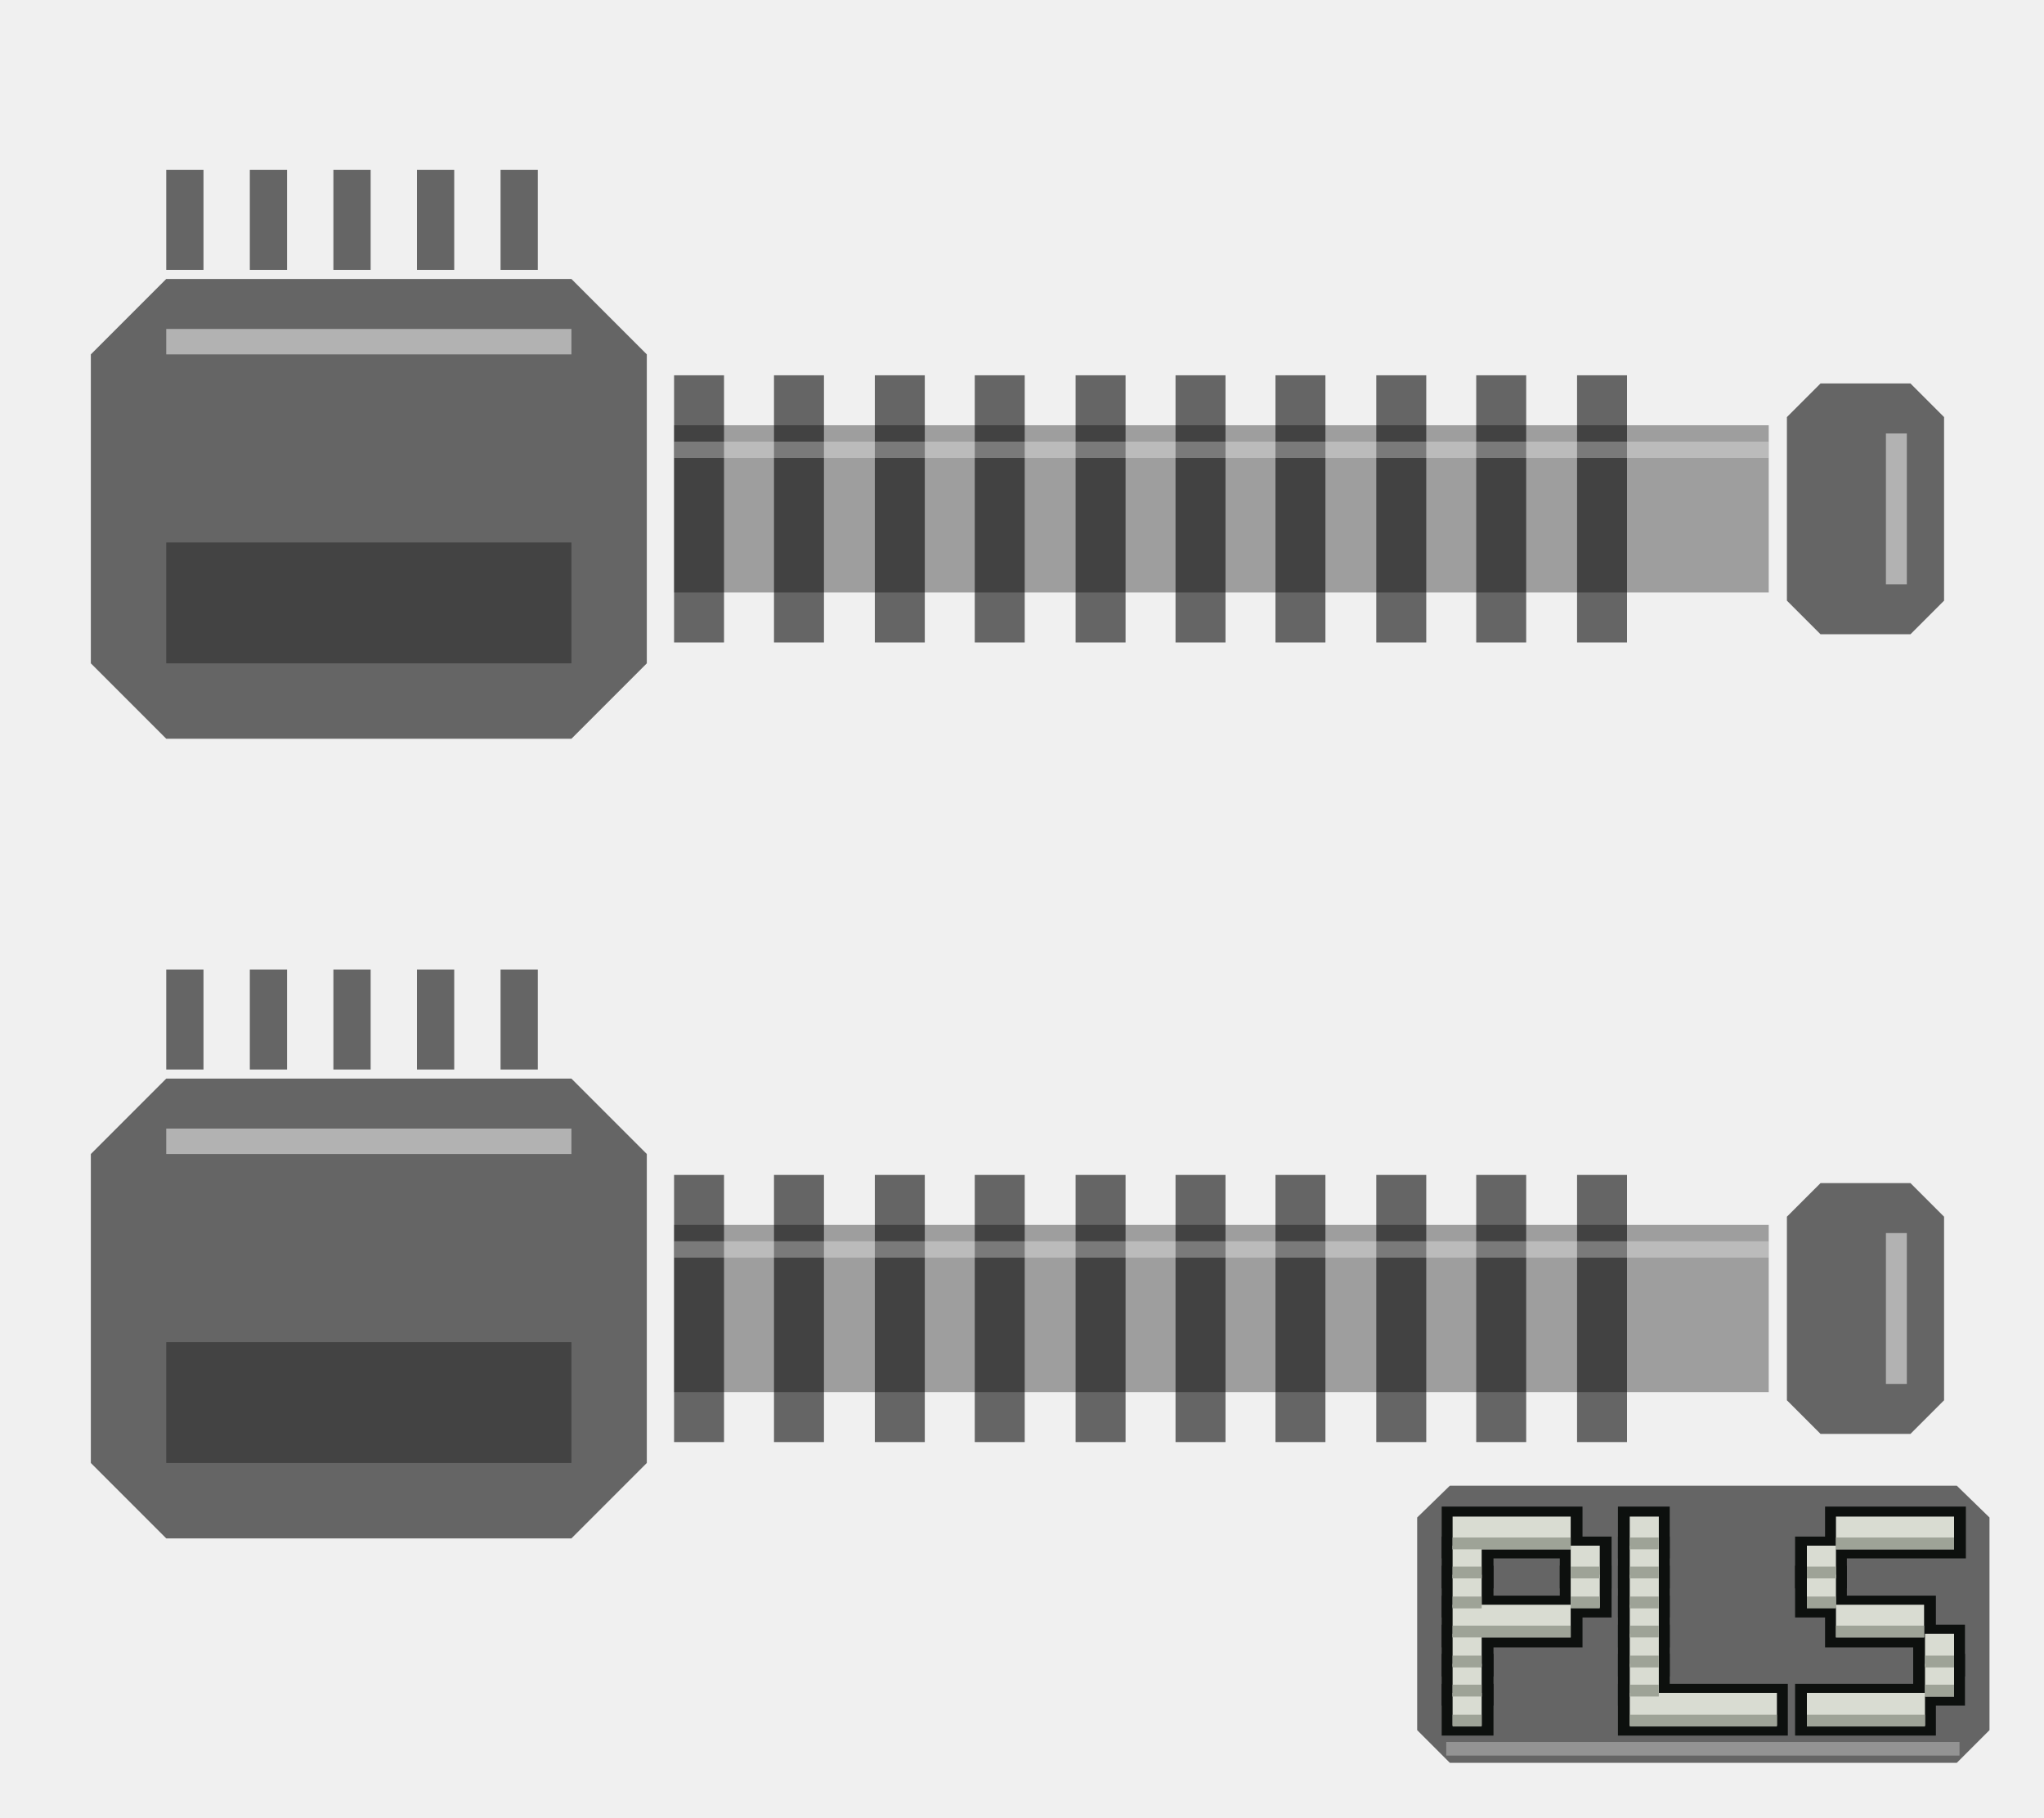
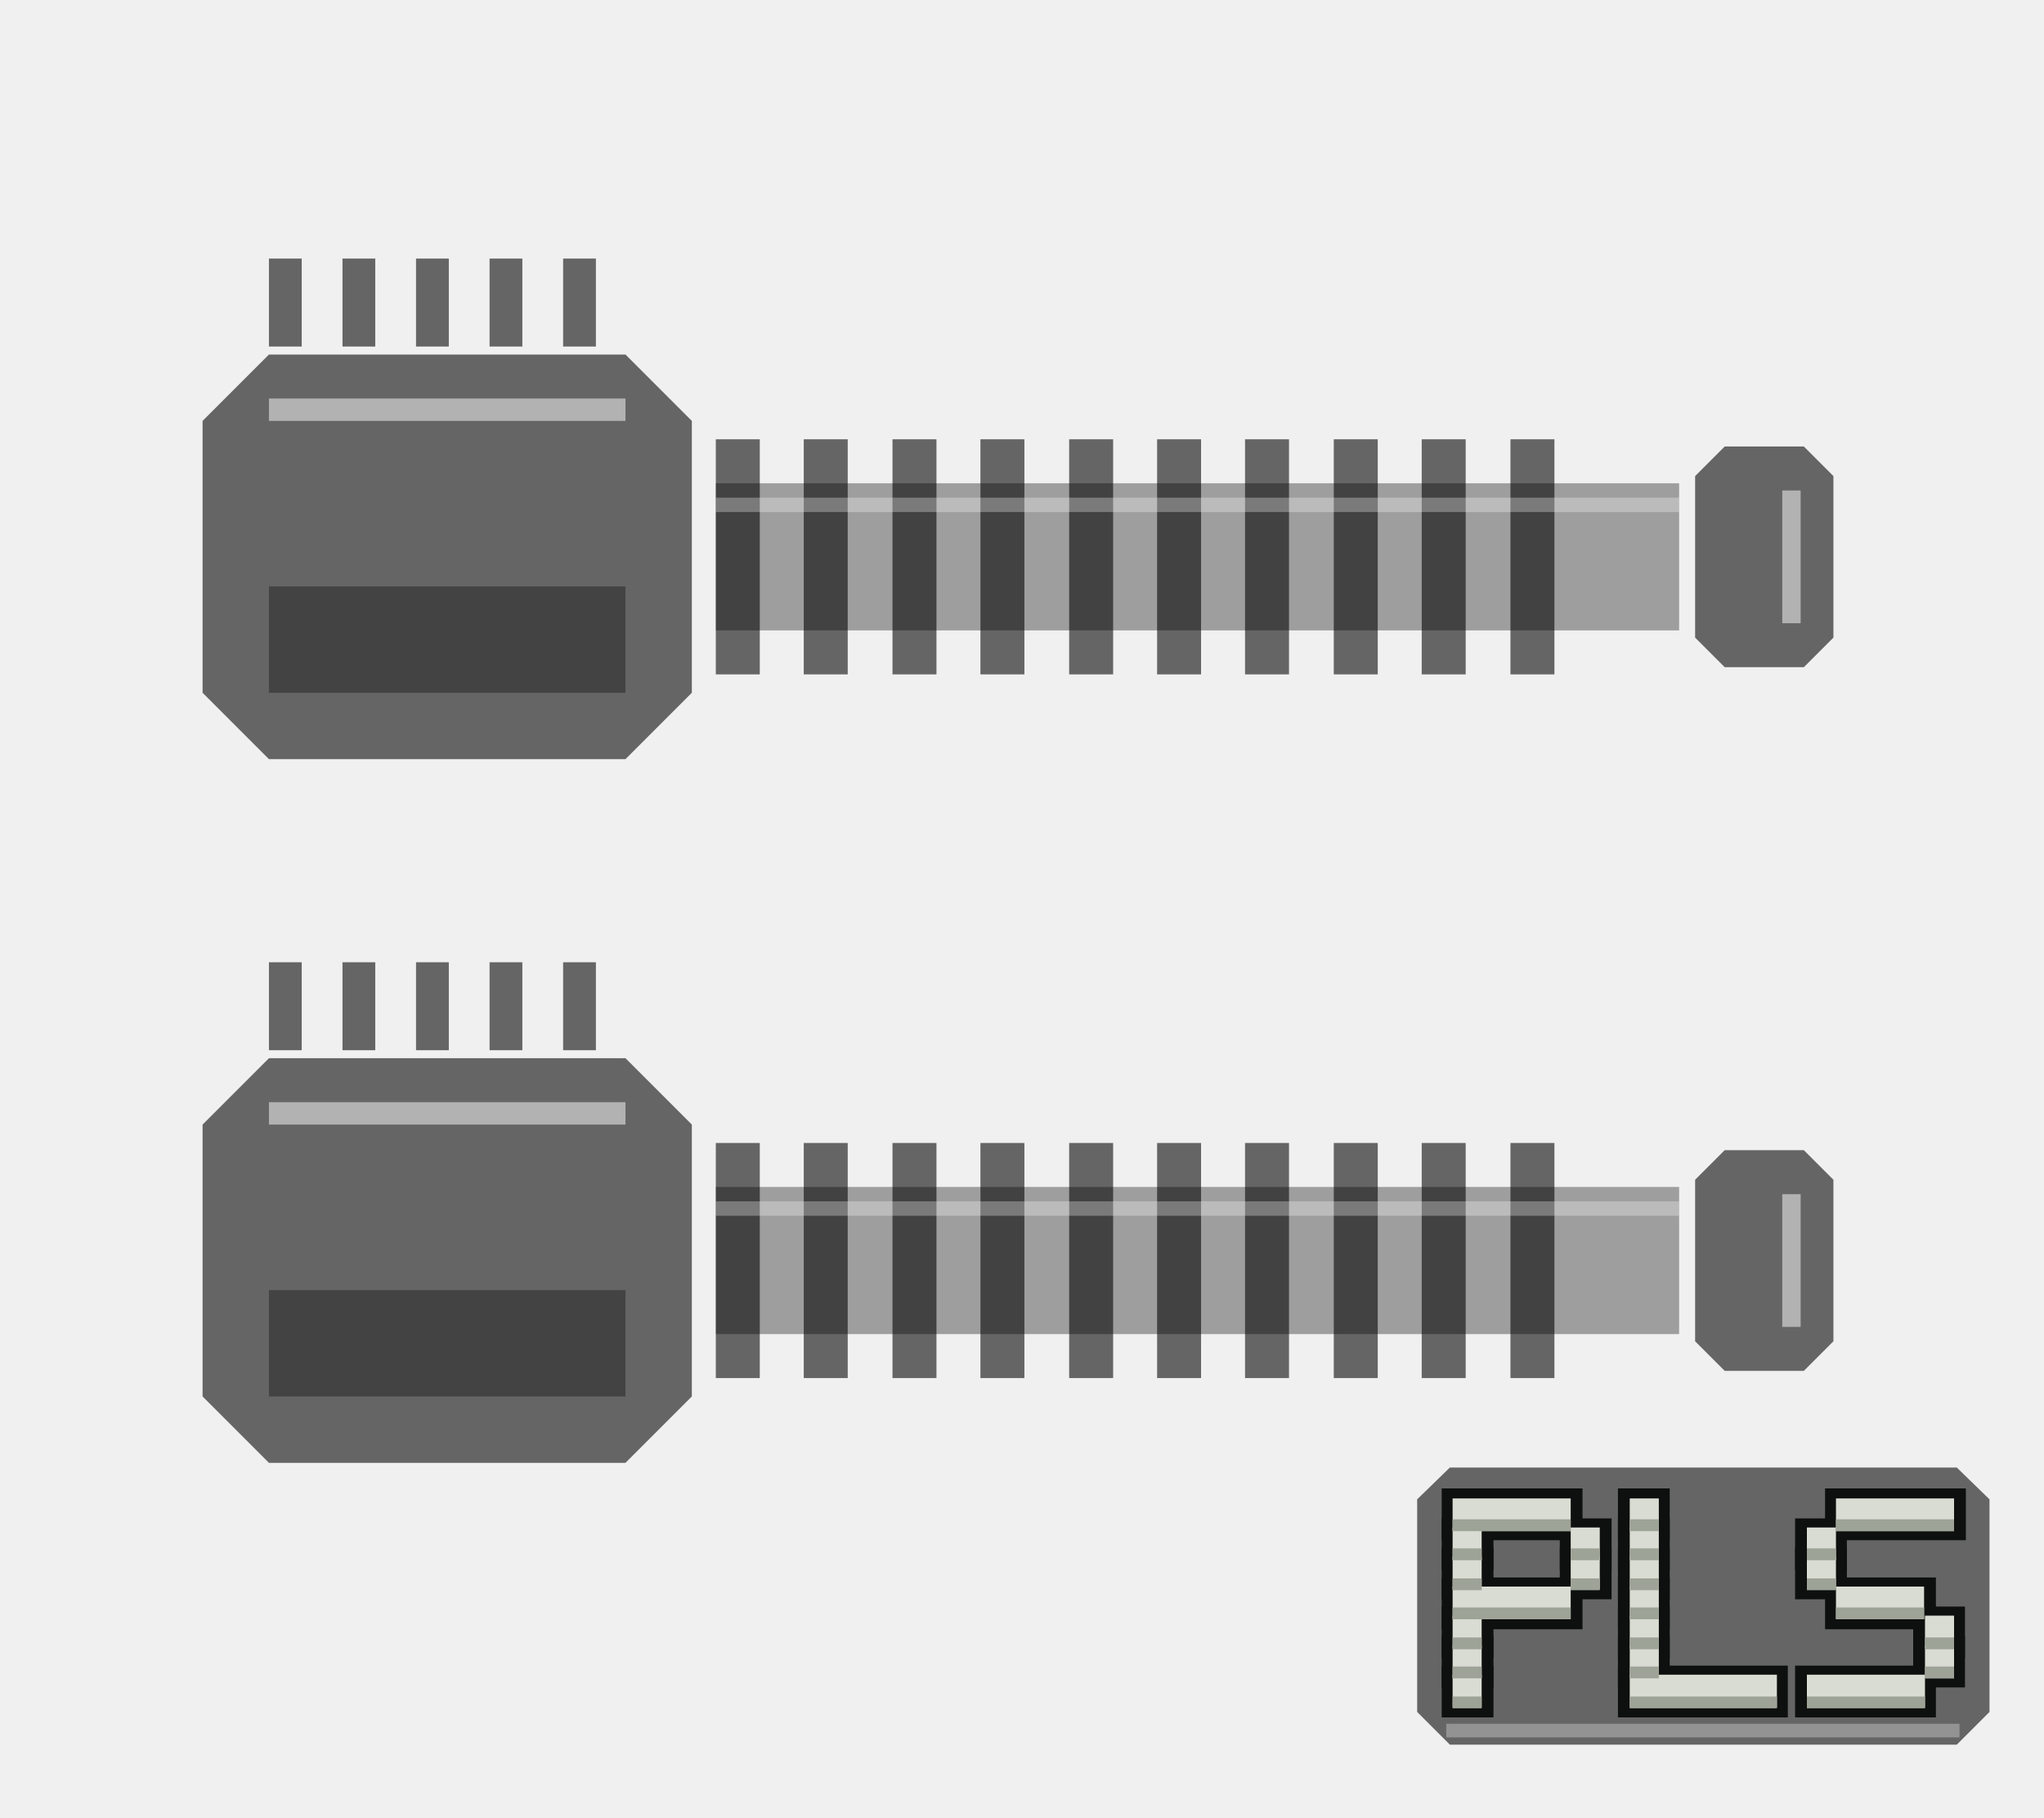
<svg xmlns="http://www.w3.org/2000/svg" viewBox="0 0 225 200">
-   <polygon points="18.3,30.7 62.9,30.7 71.2,39 71.2,73 62.9,81.3 18.3,81.3 10,73 10,39" fill="#000000" fill-opacity="0.58" />
-   <rect x="18.3" y="18.7" width="4.1" height="11" fill="#000000" fill-opacity="0.58" />
-   <rect x="27.5" y="18.7" width="4.1" height="11" fill="#000000" fill-opacity="0.58" />
-   <rect x="36.7" y="18.7" width="4.1" height="11" fill="#000000" fill-opacity="0.58" />
-   <rect x="45.9" y="18.7" width="4.1" height="11" fill="#000000" fill-opacity="0.58" />
-   <rect x="55.1" y="18.7" width="4.1" height="11" fill="#000000" fill-opacity="0.58" />
-   <rect x="18.3" y="36.2" width="44.6" height="2.8" fill="#ffffff" fill-opacity="0.5" />
-   <rect x="18.3" y="59.7" width="44.6" height="13.3" fill="#000000" fill-opacity="0.34" />
-   <rect x="74.2" y="46.8" width="120.5" height="18.4" fill="#000000" fill-opacity="0.34" />
-   <rect x="74.2" y="41.3" width="5.5" height="29.4" fill="#000000" fill-opacity="0.58" />
-   <rect x="85.2" y="41.3" width="5.5" height="29.4" fill="#000000" fill-opacity="0.58" />
-   <rect x="96.3" y="41.3" width="5.5" height="29.4" fill="#000000" fill-opacity="0.58" />
-   <rect x="107.3" y="41.3" width="5.5" height="29.4" fill="#000000" fill-opacity="0.58" />
-   <rect x="118.4" y="41.3" width="5.5" height="29.4" fill="#000000" fill-opacity="0.58" />
-   <rect x="129.4" y="41.3" width="5.5" height="29.4" fill="#000000" fill-opacity="0.58" />
-   <rect x="140.4" y="41.3" width="5.5" height="29.4" fill="#000000" fill-opacity="0.58" />
-   <rect x="151.5" y="41.3" width="5.5" height="29.4" fill="#000000" fill-opacity="0.58" />
-   <rect x="162.5" y="41.3" width="5.5" height="29.4" fill="#000000" fill-opacity="0.58" />
-   <rect x="173.6" y="41.3" width="5.5" height="29.4" fill="#000000" fill-opacity="0.58" />
-   <rect x="74.2" y="48.6" width="120.5" height="1.8" fill="#ffffff" fill-opacity="0.3" />
-   <polygon points="200.4,42.2 210.3,42.2 214,45.9 214,66.1 210.3,69.8 200.4,69.8 196.7,66.1 196.7,45.9" fill="#000000" fill-opacity="0.58" />
-   <rect x="207.6" y="47.7" width="2.3" height="16.6" fill="#ffffff" fill-opacity="0.5" />
-   <polygon points="18.3,118.7 62.9,118.7 71.2,127 71.2,161 62.9,169.3 18.3,169.3 10,161 10,127" fill="#000000" fill-opacity="0.58" />
-   <rect x="18.3" y="106.7" width="4.1" height="11" fill="#000000" fill-opacity="0.58" />
-   <rect x="27.5" y="106.7" width="4.1" height="11" fill="#000000" fill-opacity="0.58" />
-   <rect x="36.7" y="106.7" width="4.1" height="11" fill="#000000" fill-opacity="0.58" />
-   <rect x="45.9" y="106.7" width="4.1" height="11" fill="#000000" fill-opacity="0.58" />
-   <rect x="55.1" y="106.7" width="4.1" height="11" fill="#000000" fill-opacity="0.58" />
-   <rect x="18.3" y="124.2" width="44.6" height="2.8" fill="#ffffff" fill-opacity="0.5" />
-   <rect x="18.3" y="147.7" width="44.6" height="13.3" fill="#000000" fill-opacity="0.34" />
-   <rect x="74.2" y="134.8" width="120.5" height="18.4" fill="#000000" fill-opacity="0.34" />
-   <rect x="74.2" y="129.3" width="5.5" height="29.4" fill="#000000" fill-opacity="0.58" />
-   <rect x="85.2" y="129.3" width="5.5" height="29.4" fill="#000000" fill-opacity="0.58" />
-   <rect x="96.3" y="129.3" width="5.5" height="29.4" fill="#000000" fill-opacity="0.58" />
-   <rect x="107.3" y="129.3" width="5.5" height="29.4" fill="#000000" fill-opacity="0.58" />
-   <rect x="118.4" y="129.3" width="5.5" height="29.4" fill="#000000" fill-opacity="0.58" />
-   <rect x="129.4" y="129.3" width="5.5" height="29.4" fill="#000000" fill-opacity="0.58" />
-   <rect x="140.4" y="129.3" width="5.5" height="29.4" fill="#000000" fill-opacity="0.58" />
-   <rect x="151.5" y="129.3" width="5.5" height="29.4" fill="#000000" fill-opacity="0.58" />
-   <rect x="162.5" y="129.3" width="5.5" height="29.4" fill="#000000" fill-opacity="0.58" />
-   <rect x="173.6" y="129.3" width="5.5" height="29.4" fill="#000000" fill-opacity="0.58" />
-   <rect x="74.2" y="136.6" width="120.5" height="1.8" fill="#ffffff" fill-opacity="0.3" />
-   <polygon points="200.4,130.2 210.3,130.2 214,133.9 214,154.1 210.3,157.8 200.4,157.8 196.7,154.1 196.7,133.9" fill="#000000" fill-opacity="0.58" />
-   <rect x="207.6" y="135.7" width="2.3" height="16.6" fill="#ffffff" fill-opacity="0.5" />
-   <polygon points="159.6,163.5 215.4,163.5 219,167 219,190.4 215.4,194 159.6,194 156,190.4 156,167" fill="#000000" fill-opacity="0.58" />
-   <rect x="159.2" y="191.7" width="56.5" height="1.5" fill="#ffffff" fill-opacity="0.3" />
-   <rect x="158.7" y="165.8" width="15.5" height="5.7" fill="#0d100e" />
-   <rect x="158.7" y="169.1" width="5.7" height="5.7" fill="#0d100e" />
-   <rect x="171.7" y="169.1" width="5.7" height="5.7" fill="#0d100e" />
-   <rect x="158.7" y="172.3" width="5.7" height="5.7" fill="#0d100e" />
-   <rect x="171.7" y="172.3" width="5.7" height="5.7" fill="#0d100e" />
-   <rect x="158.7" y="175.6" width="15.5" height="5.7" fill="#0d100e" />
-   <rect x="158.7" y="178.8" width="5.7" height="5.7" fill="#0d100e" />
-   <rect x="158.7" y="182" width="5.7" height="5.7" fill="#0d100e" />
-   <rect x="158.7" y="185.3" width="5.7" height="5.7" fill="#0d100e" />
-   <rect x="178.1" y="165.8" width="5.7" height="5.7" fill="#0d100e" />
-   <rect x="178.1" y="169.1" width="5.7" height="5.7" fill="#0d100e" />
-   <rect x="178.1" y="172.3" width="5.7" height="5.7" fill="#0d100e" />
-   <rect x="178.1" y="175.6" width="5.7" height="5.7" fill="#0d100e" />
-   <rect x="178.1" y="178.8" width="5.7" height="5.7" fill="#0d100e" />
-   <rect x="178.1" y="182" width="5.7" height="5.7" fill="#0d100e" />
-   <rect x="178.1" y="185.3" width="18.7" height="5.7" fill="#0d100e" />
-   <rect x="200.9" y="165.8" width="15.5" height="5.7" fill="#0d100e" />
-   <rect x="197.6" y="169.1" width="5.7" height="5.7" fill="#0d100e" />
-   <rect x="197.6" y="172.3" width="5.7" height="5.7" fill="#0d100e" />
-   <rect x="200.9" y="175.6" width="12.2" height="5.7" fill="#0d100e" />
-   <rect x="210.6" y="178.8" width="5.7" height="5.7" fill="#0d100e" />
-   <rect x="210.6" y="182" width="5.7" height="5.7" fill="#0d100e" />
-   <rect x="197.6" y="185.3" width="15.5" height="5.7" fill="#0d100e" />
-   <rect x="159.9" y="166.9" width="13" height="3.6" fill="#d9dcd2" />
-   <rect x="159.9" y="170.1" width="3.2" height="3.6" fill="#d9dcd2" />
-   <rect x="172.9" y="170.1" width="3.2" height="3.6" fill="#d9dcd2" />
-   <rect x="159.9" y="173.3" width="3.2" height="3.6" fill="#d9dcd2" />
-   <rect x="172.9" y="173.3" width="3.2" height="3.6" fill="#d9dcd2" />
-   <rect x="159.9" y="176.6" width="13" height="3.6" fill="#d9dcd2" />
-   <rect x="159.9" y="179.8" width="3.2" height="3.6" fill="#d9dcd2" />
-   <rect x="159.9" y="183.1" width="3.2" height="3.6" fill="#d9dcd2" />
-   <rect x="159.9" y="186.3" width="3.2" height="3.6" fill="#d9dcd2" />
-   <rect x="179.4" y="166.9" width="3.2" height="3.6" fill="#d9dcd2" />
-   <rect x="179.4" y="170.1" width="3.2" height="3.6" fill="#d9dcd2" />
-   <rect x="179.4" y="173.3" width="3.2" height="3.6" fill="#d9dcd2" />
-   <rect x="179.4" y="176.6" width="3.2" height="3.6" fill="#d9dcd2" />
-   <rect x="179.4" y="179.8" width="3.2" height="3.6" fill="#d9dcd2" />
-   <rect x="179.4" y="183.1" width="3.2" height="3.6" fill="#d9dcd2" />
-   <rect x="179.4" y="186.3" width="16.2" height="3.6" fill="#d9dcd2" />
-   <rect x="202.1" y="166.9" width="13" height="3.6" fill="#d9dcd2" />
-   <rect x="198.9" y="170.1" width="3.2" height="3.6" fill="#d9dcd2" />
-   <rect x="198.9" y="173.3" width="3.2" height="3.6" fill="#d9dcd2" />
-   <rect x="202.1" y="176.6" width="9.7" height="3.6" fill="#d9dcd2" />
-   <rect x="211.9" y="179.8" width="3.2" height="3.6" fill="#d9dcd2" />
-   <rect x="211.9" y="183.1" width="3.2" height="3.6" fill="#d9dcd2" />
-   <rect x="198.9" y="186.3" width="13" height="3.6" fill="#d9dcd2" />
-   <rect x="159.9" y="169.2" width="13" height="1.3" fill="#9ea397" />
-   <rect x="159.9" y="172.4" width="3.2" height="1.3" fill="#9ea397" />
-   <rect x="172.9" y="172.4" width="3.2" height="1.3" fill="#9ea397" />
-   <rect x="159.9" y="175.7" width="3.2" height="1.3" fill="#9ea397" />
-   <rect x="172.9" y="175.7" width="3.2" height="1.3" fill="#9ea397" />
-   <rect x="159.9" y="178.9" width="13" height="1.3" fill="#9ea397" />
-   <rect x="159.9" y="182.2" width="3.2" height="1.3" fill="#9ea397" />
-   <rect x="159.9" y="185.4" width="3.2" height="1.3" fill="#9ea397" />
-   <rect x="159.9" y="188.7" width="3.2" height="1.3" fill="#9ea397" />
-   <rect x="179.4" y="169.2" width="3.2" height="1.3" fill="#9ea397" />
-   <rect x="179.4" y="172.4" width="3.2" height="1.3" fill="#9ea397" />
-   <rect x="179.4" y="175.7" width="3.2" height="1.3" fill="#9ea397" />
-   <rect x="179.4" y="178.9" width="3.2" height="1.3" fill="#9ea397" />
-   <rect x="179.4" y="182.2" width="3.2" height="1.3" fill="#9ea397" />
-   <rect x="179.4" y="185.4" width="3.2" height="1.3" fill="#9ea397" />
-   <rect x="179.4" y="188.7" width="16.2" height="1.3" fill="#9ea397" />
-   <rect x="202.1" y="169.2" width="13" height="1.3" fill="#9ea397" />
-   <rect x="198.9" y="172.4" width="3.2" height="1.3" fill="#9ea397" />
-   <rect x="198.9" y="175.7" width="3.2" height="1.3" fill="#9ea397" />
-   <rect x="202.1" y="178.9" width="9.7" height="1.3" fill="#9ea397" />
-   <rect x="211.9" y="182.2" width="3.2" height="1.3" fill="#9ea397" />
-   <rect x="211.9" y="185.4" width="3.2" height="1.3" fill="#9ea397" />
-   <rect x="198.9" y="188.7" width="13" height="1.3" fill="#9ea397" />
+   <g transform="translate(13.5 12) scale(0.88)">
+     <polygon points="18.3,30.7 62.9,30.7 71.2,39 71.2,73 62.9,81.3 18.3,81.3 10,73 10,39" fill="#000000" fill-opacity="0.58" />
+     <rect x="18.3" y="18.7" width="4.1" height="11" fill="#000000" fill-opacity="0.58" />
+     <rect x="27.5" y="18.7" width="4.1" height="11" fill="#000000" fill-opacity="0.58" />
+     <rect x="36.7" y="18.7" width="4.1" height="11" fill="#000000" fill-opacity="0.58" />
+     <rect x="45.9" y="18.7" width="4.1" height="11" fill="#000000" fill-opacity="0.58" />
+     <rect x="55.1" y="18.7" width="4.1" height="11" fill="#000000" fill-opacity="0.58" />
+     <rect x="18.3" y="36.2" width="44.6" height="2.8" fill="#ffffff" fill-opacity="0.5" />
+     <rect x="18.3" y="59.7" width="44.6" height="13.3" fill="#000000" fill-opacity="0.34" />
+     <rect x="74.2" y="46.8" width="120.5" height="18.4" fill="#000000" fill-opacity="0.34" />
+     <rect x="74.2" y="41.3" width="5.5" height="29.4" fill="#000000" fill-opacity="0.58" />
+     <rect x="85.2" y="41.3" width="5.5" height="29.4" fill="#000000" fill-opacity="0.58" />
+     <rect x="96.3" y="41.3" width="5.5" height="29.4" fill="#000000" fill-opacity="0.58" />
+     <rect x="107.3" y="41.3" width="5.5" height="29.4" fill="#000000" fill-opacity="0.58" />
+     <rect x="118.4" y="41.3" width="5.5" height="29.4" fill="#000000" fill-opacity="0.58" />
+     <rect x="129.4" y="41.3" width="5.5" height="29.4" fill="#000000" fill-opacity="0.58" />
+     <rect x="140.4" y="41.3" width="5.5" height="29.4" fill="#000000" fill-opacity="0.58" />
+     <rect x="151.5" y="41.3" width="5.5" height="29.4" fill="#000000" fill-opacity="0.58" />
+     <rect x="162.5" y="41.3" width="5.5" height="29.4" fill="#000000" fill-opacity="0.58" />
+     <rect x="173.6" y="41.3" width="5.5" height="29.4" fill="#000000" fill-opacity="0.58" />
+     <rect x="74.2" y="48.6" width="120.5" height="1.8" fill="#ffffff" fill-opacity="0.3" />
+     <polygon points="200.4,42.2 210.3,42.2 214,45.9 214,66.1 210.3,69.8 200.4,69.8 196.7,66.1 196.7,45.9" fill="#000000" fill-opacity="0.58" />
+     <rect x="207.6" y="47.7" width="2.3" height="16.6" fill="#ffffff" fill-opacity="0.5" />
+     <polygon points="18.3,118.7 62.9,118.7 71.2,127 71.2,161 62.9,169.3 18.3,169.3 10,161 10,127" fill="#000000" fill-opacity="0.58" />
+     <rect x="18.3" y="106.7" width="4.1" height="11" fill="#000000" fill-opacity="0.58" />
+     <rect x="27.5" y="106.7" width="4.1" height="11" fill="#000000" fill-opacity="0.58" />
+     <rect x="36.7" y="106.7" width="4.1" height="11" fill="#000000" fill-opacity="0.58" />
+     <rect x="45.9" y="106.7" width="4.1" height="11" fill="#000000" fill-opacity="0.58" />
+     <rect x="55.1" y="106.7" width="4.1" height="11" fill="#000000" fill-opacity="0.58" />
+     <rect x="18.3" y="124.2" width="44.6" height="2.8" fill="#ffffff" fill-opacity="0.5" />
+     <rect x="18.3" y="147.7" width="44.6" height="13.3" fill="#000000" fill-opacity="0.34" />
+     <rect x="74.2" y="134.8" width="120.5" height="18.4" fill="#000000" fill-opacity="0.34" />
+     <rect x="74.2" y="129.3" width="5.5" height="29.4" fill="#000000" fill-opacity="0.58" />
+     <rect x="85.2" y="129.3" width="5.5" height="29.4" fill="#000000" fill-opacity="0.58" />
+     <rect x="96.3" y="129.3" width="5.5" height="29.4" fill="#000000" fill-opacity="0.58" />
+     <rect x="107.3" y="129.3" width="5.5" height="29.4" fill="#000000" fill-opacity="0.58" />
+     <rect x="118.4" y="129.3" width="5.5" height="29.4" fill="#000000" fill-opacity="0.58" />
+     <rect x="129.4" y="129.3" width="5.5" height="29.4" fill="#000000" fill-opacity="0.58" />
+     <rect x="140.4" y="129.3" width="5.5" height="29.4" fill="#000000" fill-opacity="0.58" />
+     <rect x="151.5" y="129.3" width="5.5" height="29.4" fill="#000000" fill-opacity="0.58" />
+     <rect x="162.5" y="129.3" width="5.5" height="29.4" fill="#000000" fill-opacity="0.58" />
+     <rect x="173.6" y="129.3" width="5.5" height="29.4" fill="#000000" fill-opacity="0.58" />
+     <rect x="74.2" y="136.6" width="120.5" height="1.8" fill="#ffffff" fill-opacity="0.3" />
+     <polygon points="200.4,130.2 210.3,130.2 214,133.9 214,154.1 210.3,157.8 200.4,157.8 196.7,154.1 196.7,133.9" fill="#000000" fill-opacity="0.58" />
+     <rect x="207.6" y="135.7" width="2.3" height="16.6" fill="#ffffff" fill-opacity="0.5" />
+   </g>
+   <polygon points="159.6,161.5 215.4,161.5 219,165 219,188.4 215.4,192 159.6,192 156,188.4 156,165" fill="#000000" fill-opacity="0.58" />
+   <rect x="159.2" y="189.7" width="56.5" height="1.5" fill="#ffffff" fill-opacity="0.3" />
+   <rect x="158.7" y="163.8" width="15.5" height="5.7" fill="#0d100e" />
+   <rect x="158.7" y="167.1" width="5.7" height="5.7" fill="#0d100e" />
+   <rect x="171.7" y="167.1" width="5.7" height="5.7" fill="#0d100e" />
+   <rect x="158.7" y="170.3" width="5.7" height="5.7" fill="#0d100e" />
+   <rect x="171.7" y="170.3" width="5.7" height="5.7" fill="#0d100e" />
+   <rect x="158.7" y="173.6" width="15.5" height="5.7" fill="#0d100e" />
+   <rect x="158.7" y="176.8" width="5.7" height="5.7" fill="#0d100e" />
+   <rect x="158.7" y="180" width="5.7" height="5.7" fill="#0d100e" />
+   <rect x="158.7" y="183.3" width="5.7" height="5.7" fill="#0d100e" />
+   <rect x="178.1" y="163.8" width="5.7" height="5.7" fill="#0d100e" />
+   <rect x="178.1" y="167.1" width="5.7" height="5.7" fill="#0d100e" />
+   <rect x="178.1" y="170.3" width="5.7" height="5.7" fill="#0d100e" />
+   <rect x="178.1" y="173.6" width="5.7" height="5.7" fill="#0d100e" />
+   <rect x="178.1" y="176.8" width="5.7" height="5.7" fill="#0d100e" />
+   <rect x="178.1" y="180" width="5.7" height="5.7" fill="#0d100e" />
+   <rect x="178.1" y="183.3" width="18.7" height="5.7" fill="#0d100e" />
+   <rect x="200.9" y="163.8" width="15.5" height="5.7" fill="#0d100e" />
+   <rect x="197.6" y="167.1" width="5.7" height="5.7" fill="#0d100e" />
+   <rect x="197.6" y="170.3" width="5.7" height="5.7" fill="#0d100e" />
+   <rect x="200.9" y="173.6" width="12.2" height="5.7" fill="#0d100e" />
+   <rect x="210.6" y="176.8" width="5.7" height="5.7" fill="#0d100e" />
+   <rect x="210.6" y="180" width="5.7" height="5.7" fill="#0d100e" />
+   <rect x="197.6" y="183.3" width="15.5" height="5.7" fill="#0d100e" />
+   <rect x="159.9" y="164.9" width="13" height="3.6" fill="#d9dcd2" />
+   <rect x="159.9" y="168.1" width="3.2" height="3.6" fill="#d9dcd2" />
+   <rect x="172.9" y="168.1" width="3.2" height="3.6" fill="#d9dcd2" />
+   <rect x="159.9" y="171.3" width="3.2" height="3.6" fill="#d9dcd2" />
+   <rect x="172.9" y="171.3" width="3.2" height="3.6" fill="#d9dcd2" />
+   <rect x="159.9" y="174.6" width="13" height="3.6" fill="#d9dcd2" />
+   <rect x="159.9" y="177.8" width="3.2" height="3.6" fill="#d9dcd2" />
+   <rect x="159.9" y="181.1" width="3.2" height="3.6" fill="#d9dcd2" />
+   <rect x="159.9" y="184.3" width="3.2" height="3.6" fill="#d9dcd2" />
+   <rect x="179.4" y="164.9" width="3.2" height="3.6" fill="#d9dcd2" />
+   <rect x="179.4" y="168.1" width="3.2" height="3.6" fill="#d9dcd2" />
+   <rect x="179.4" y="171.3" width="3.2" height="3.6" fill="#d9dcd2" />
+   <rect x="179.4" y="174.6" width="3.2" height="3.6" fill="#d9dcd2" />
+   <rect x="179.4" y="177.8" width="3.2" height="3.6" fill="#d9dcd2" />
+   <rect x="179.4" y="181.1" width="3.2" height="3.6" fill="#d9dcd2" />
+   <rect x="179.4" y="184.3" width="16.2" height="3.6" fill="#d9dcd2" />
+   <rect x="202.1" y="164.9" width="13" height="3.6" fill="#d9dcd2" />
+   <rect x="198.9" y="168.1" width="3.2" height="3.6" fill="#d9dcd2" />
+   <rect x="198.9" y="171.3" width="3.2" height="3.6" fill="#d9dcd2" />
+   <rect x="202.1" y="174.6" width="9.7" height="3.6" fill="#d9dcd2" />
+   <rect x="211.9" y="177.8" width="3.2" height="3.6" fill="#d9dcd2" />
+   <rect x="211.9" y="181.1" width="3.2" height="3.6" fill="#d9dcd2" />
+   <rect x="198.9" y="184.3" width="13" height="3.6" fill="#d9dcd2" />
+   <rect x="159.9" y="167.2" width="13" height="1.3" fill="#9ea397" />
+   <rect x="159.9" y="170.4" width="3.2" height="1.3" fill="#9ea397" />
+   <rect x="172.9" y="170.4" width="3.2" height="1.3" fill="#9ea397" />
+   <rect x="159.9" y="173.7" width="3.2" height="1.3" fill="#9ea397" />
+   <rect x="172.9" y="173.7" width="3.2" height="1.3" fill="#9ea397" />
+   <rect x="159.9" y="176.9" width="13" height="1.3" fill="#9ea397" />
+   <rect x="159.9" y="180.2" width="3.2" height="1.3" fill="#9ea397" />
+   <rect x="159.9" y="183.4" width="3.2" height="1.3" fill="#9ea397" />
+   <rect x="159.9" y="186.7" width="3.2" height="1.3" fill="#9ea397" />
+   <rect x="179.4" y="167.2" width="3.2" height="1.3" fill="#9ea397" />
+   <rect x="179.4" y="170.4" width="3.2" height="1.3" fill="#9ea397" />
+   <rect x="179.4" y="173.7" width="3.2" height="1.3" fill="#9ea397" />
+   <rect x="179.4" y="176.9" width="3.2" height="1.3" fill="#9ea397" />
+   <rect x="179.4" y="180.2" width="3.2" height="1.3" fill="#9ea397" />
+   <rect x="179.4" y="183.4" width="3.2" height="1.3" fill="#9ea397" />
+   <rect x="179.4" y="186.7" width="16.2" height="1.3" fill="#9ea397" />
+   <rect x="202.1" y="167.2" width="13" height="1.3" fill="#9ea397" />
+   <rect x="198.9" y="170.4" width="3.2" height="1.3" fill="#9ea397" />
+   <rect x="198.9" y="173.7" width="3.2" height="1.3" fill="#9ea397" />
+   <rect x="202.1" y="176.9" width="9.7" height="1.3" fill="#9ea397" />
+   <rect x="211.9" y="180.2" width="3.2" height="1.3" fill="#9ea397" />
+   <rect x="211.9" y="183.4" width="3.2" height="1.3" fill="#9ea397" />
+   <rect x="198.9" y="186.7" width="13" height="1.3" fill="#9ea397" />
</svg>
